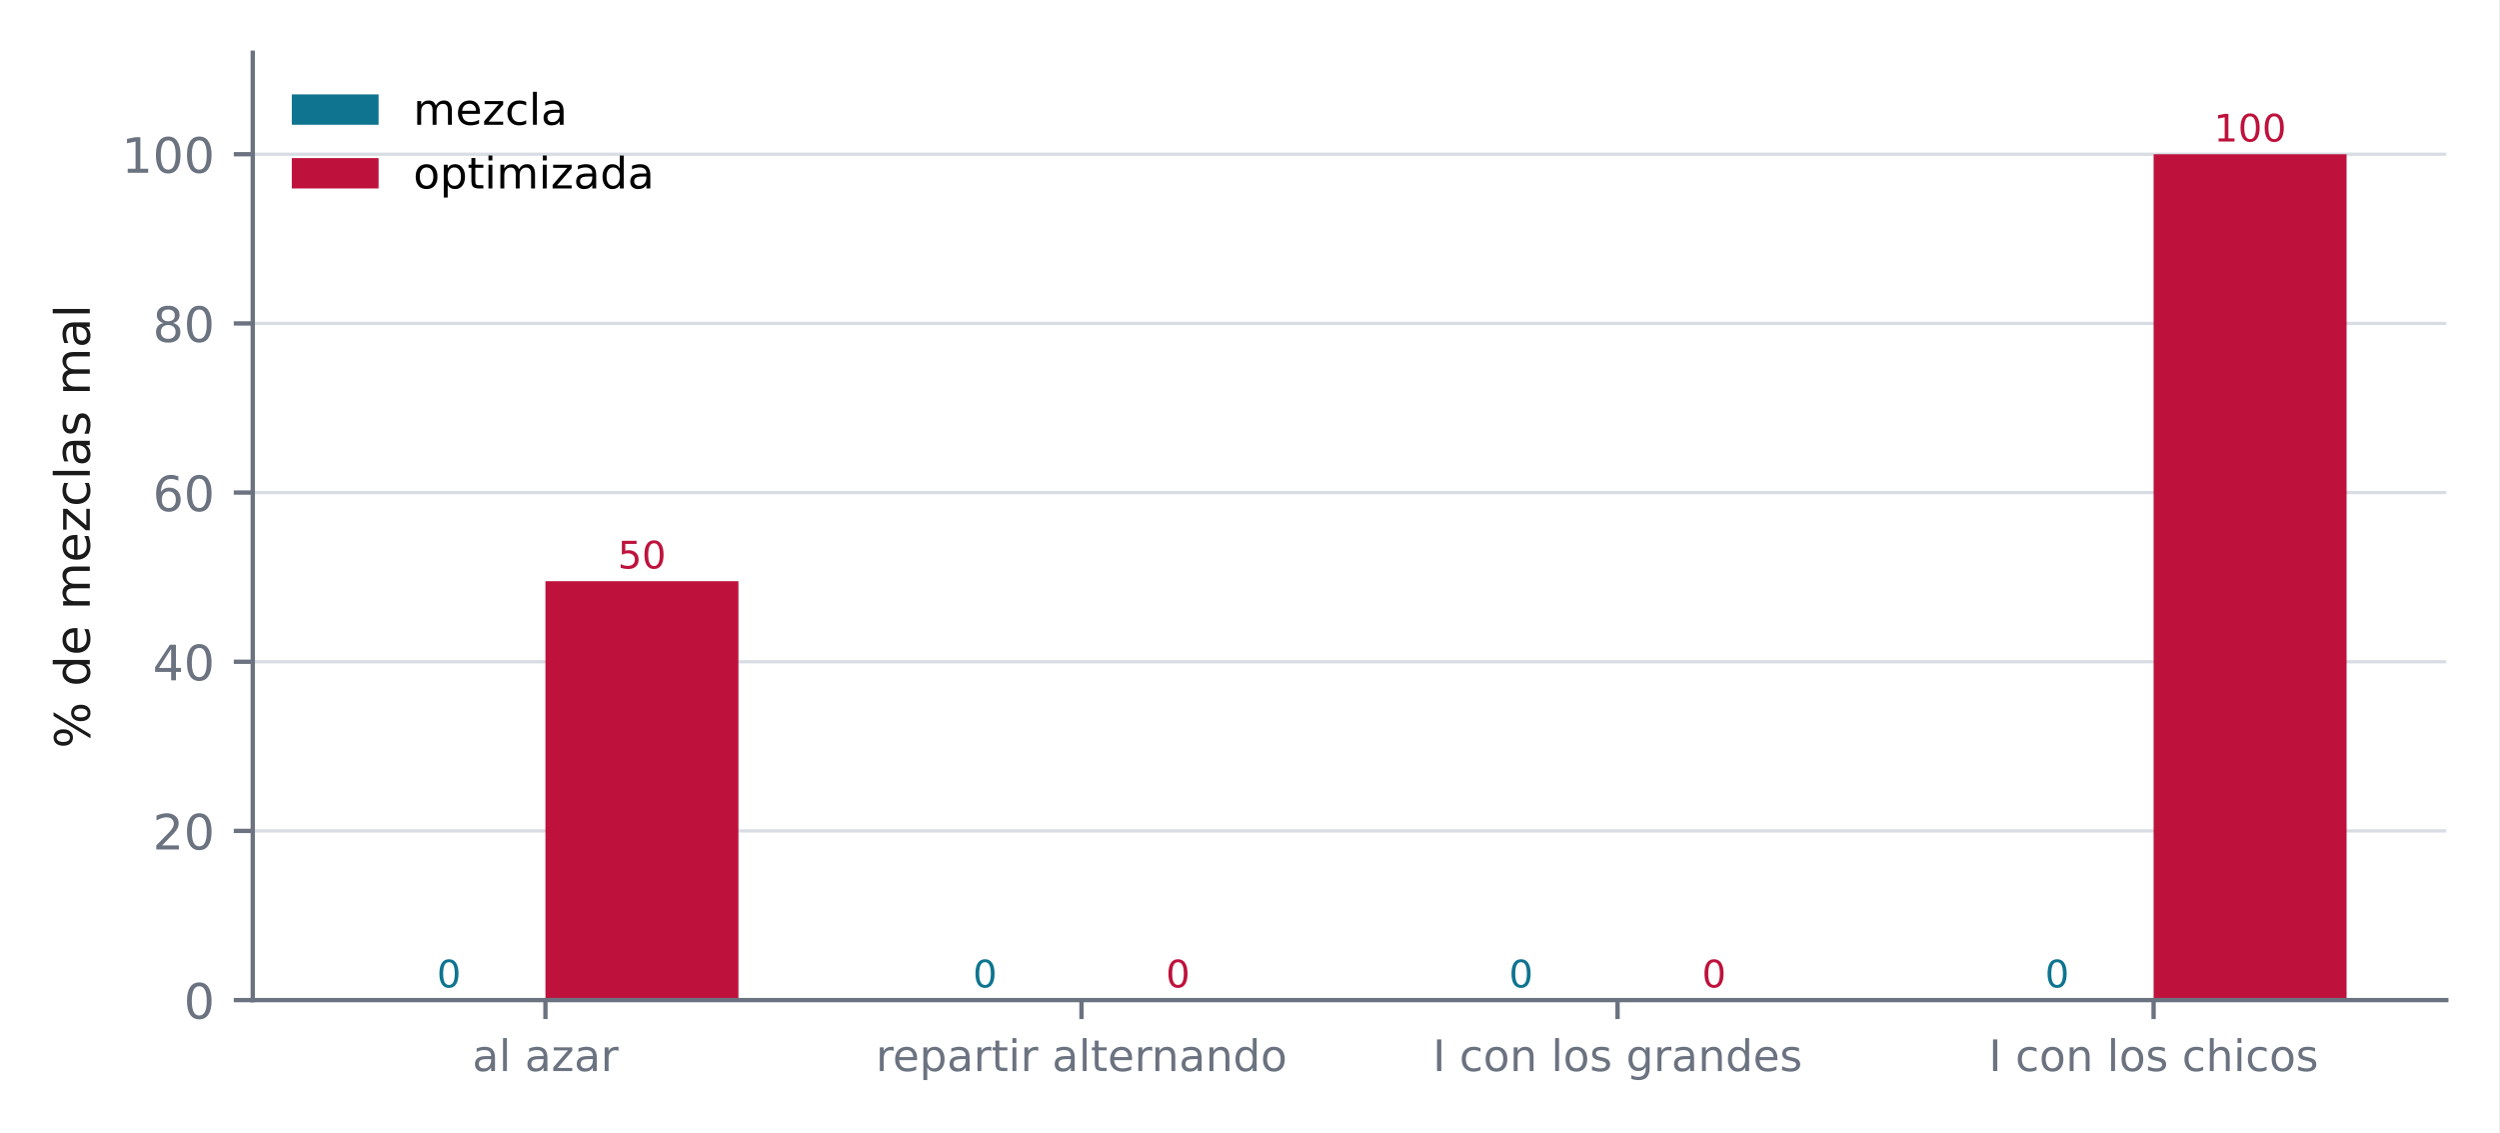
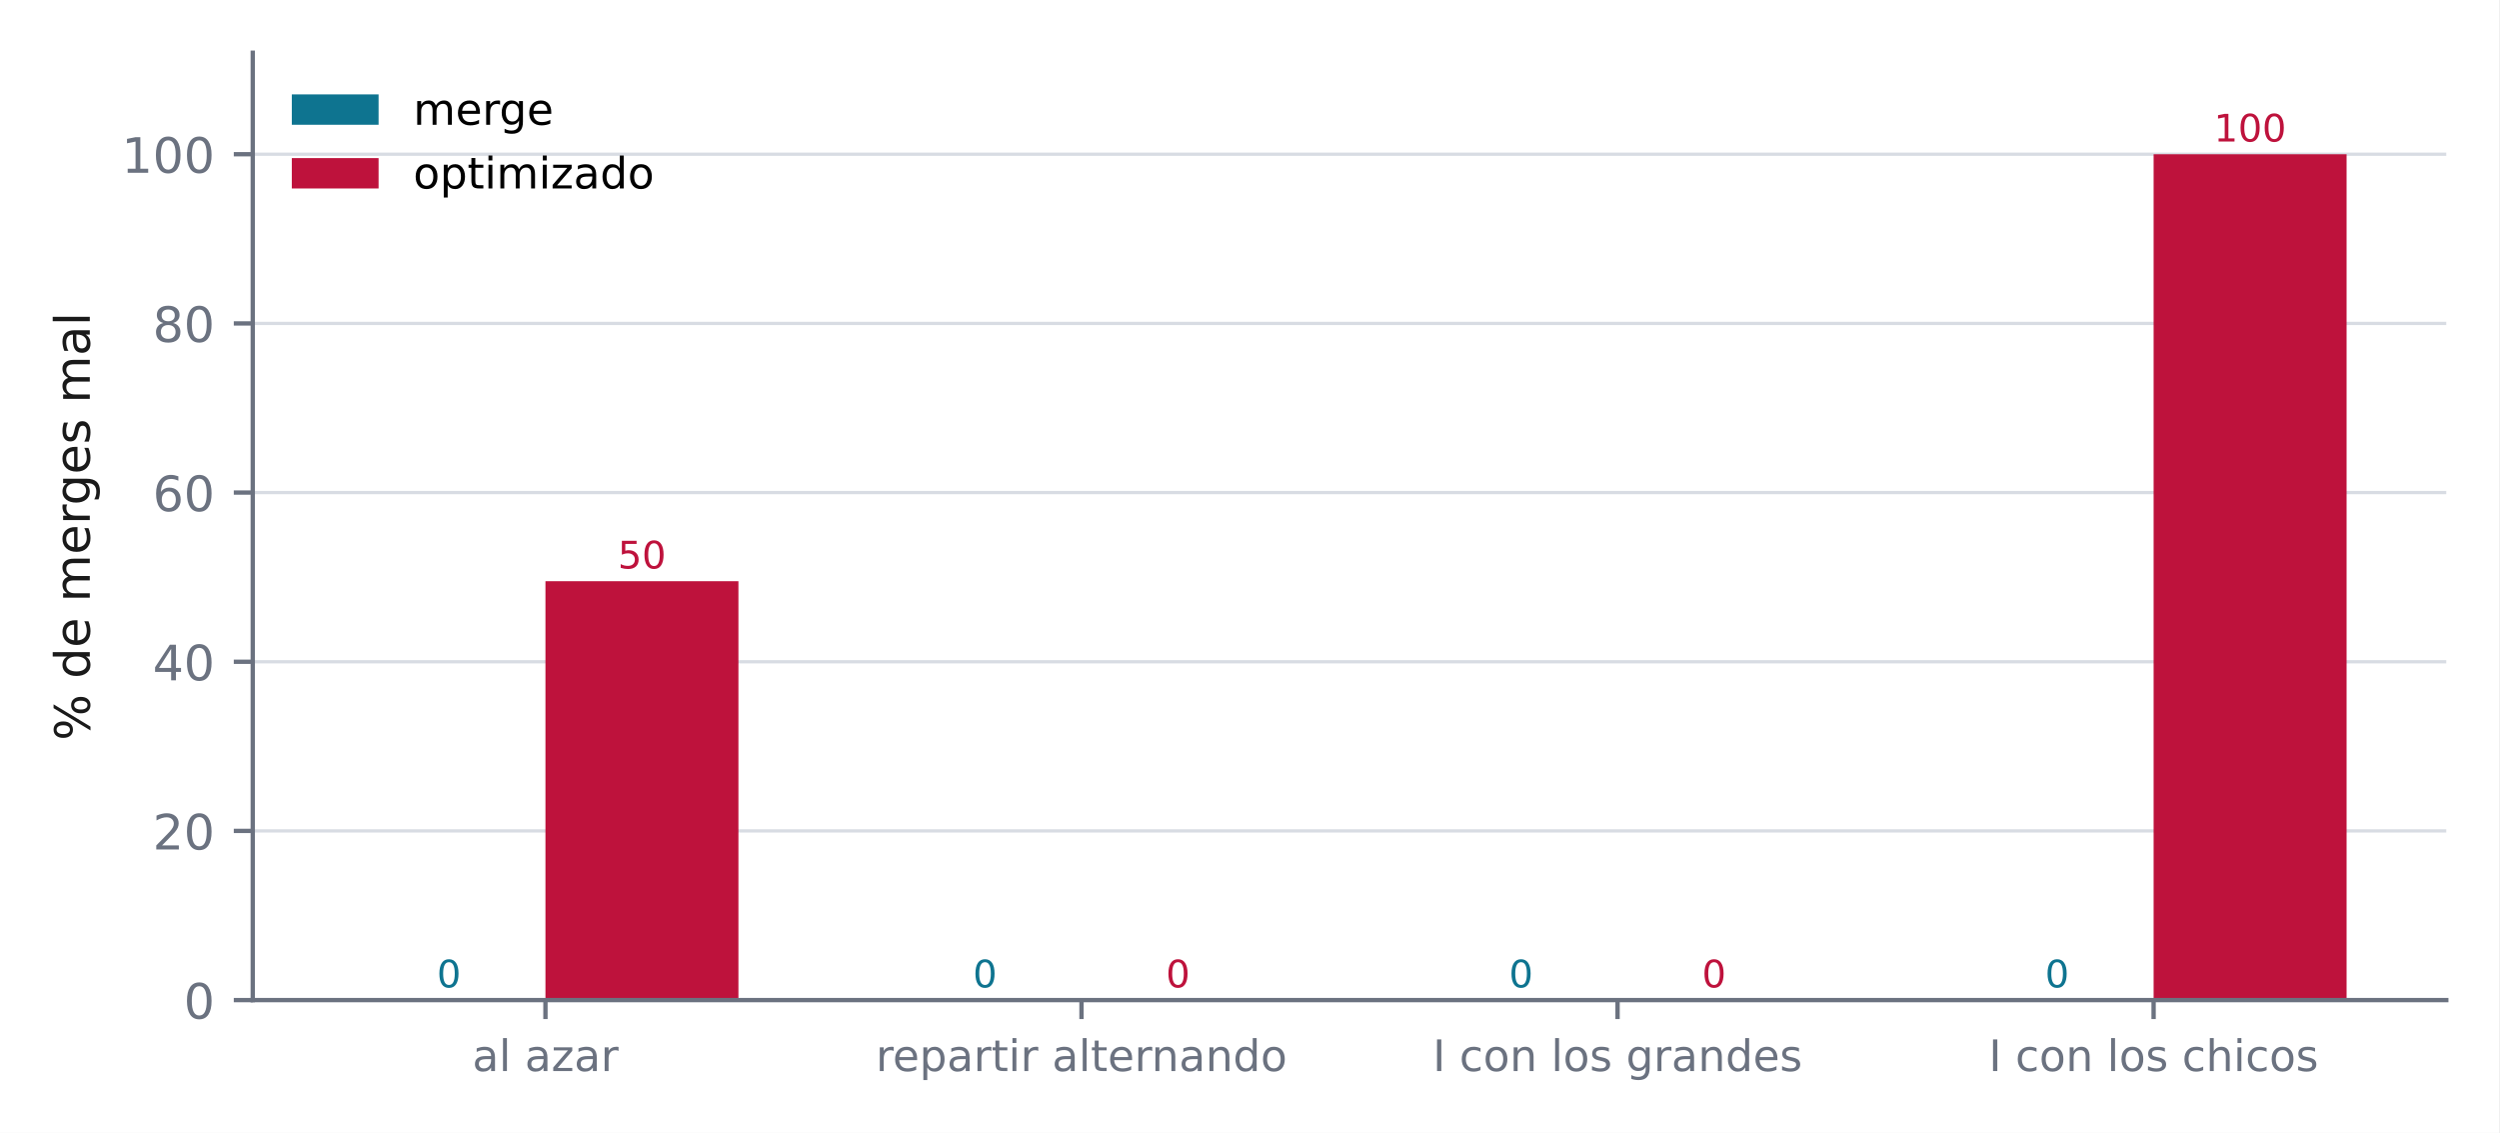
<svg xmlns="http://www.w3.org/2000/svg" xmlns:xlink="http://www.w3.org/1999/xlink" width="460.8pt" height="208.8pt" viewBox="0 0 460.8 208.8" version="1.1">
  <defs>
    <style type="text/css">*{stroke-linejoin: round; stroke-linecap: butt}</style>
  </defs>
  <g id="figure_1">
    <g id="patch_1">
      <path d="M 0 208.8  L 460.8 208.8  L 460.8 0  L 0 0  z " style="fill: #ffffff" />
    </g>
    <g id="axes_1">
      <g id="patch_2">
        <path d="M 46.609 184.338  L 451.08 184.338  L 451.08 9.72  L 46.609 9.72  z " style="fill: #ffffff" />
      </g>
      <g id="matplotlib.axis_1">
        <g id="xtick_1">
          <g id="line2d_1">
            <defs>
              <path id="mbd1e013885" d="M 0 0  L 0 3.5  " style="stroke: #6b7280; stroke-width: 0.8" />
            </defs>
            <g>
              <use xlink:href="#mbd1e013885" x="100.578" y="184.338" style="fill: #6b7280; stroke: #6b7280; stroke-width: 0.8" />
            </g>
          </g>
          <g id="text_1">
            <g style="fill: #6b7280" transform="translate(87.09806 197.4162) scale(0.08 -0.08)">
              <defs>
                <path id="DejaVuSans-61" d="M 2194 1759  Q 1497 1759 1228 1600  Q 959 1441 959 1056  Q 959 750 1161 570  Q 1363 391 1709 391  Q 2188 391 2477 730  Q 2766 1069 2766 1631  L 2766 1759  L 2194 1759  z M 3341 1997  L 3341 0  L 2766 0  L 2766 531  Q 2569 213 2275 61  Q 1981 -91 1556 -91  Q 1019 -91 701 211  Q 384 513 384 1019  Q 384 1609 779 1909  Q 1175 2209 1959 2209  L 2766 2209  L 2766 2266  Q 2766 2663 2505 2880  Q 2244 3097 1772 3097  Q 1472 3097 1187 3025  Q 903 2953 641 2809  L 641 3341  Q 956 3463 1253 3523  Q 1550 3584 1831 3584  Q 2591 3584 2966 3190  Q 3341 2797 3341 1997  z " transform="scale(0.015625)" />
                <path id="DejaVuSans-6c" d="M 603 4863  L 1178 4863  L 1178 0  L 603 0  L 603 4863  z " transform="scale(0.015625)" />
                <path id="DejaVuSans-20" transform="scale(0.015625)" />
                <path id="DejaVuSans-7a" d="M 353 3500  L 3084 3500  L 3084 2975  L 922 459  L 3084 459  L 3084 0  L 275 0  L 275 525  L 2438 3041  L 353 3041  L 353 3500  z " transform="scale(0.015625)" />
                <path id="DejaVuSans-72" d="M 2631 2963  Q 2534 3019 2420 3045  Q 2306 3072 2169 3072  Q 1681 3072 1420 2755  Q 1159 2438 1159 1844  L 1159 0  L 581 0  L 581 3500  L 1159 3500  L 1159 2956  Q 1341 3275 1631 3429  Q 1922 3584 2338 3584  Q 2397 3584 2469 3576  Q 2541 3569 2628 3553  L 2631 2963  z " transform="scale(0.015625)" />
              </defs>
              <use xlink:href="#DejaVuSans-61" />
              <use xlink:href="#DejaVuSans-6c" x="61.279" />
              <use xlink:href="#DejaVuSans-20" x="89.062" />
              <use xlink:href="#DejaVuSans-61" x="120.85" />
              <use xlink:href="#DejaVuSans-7a" x="182.129" />
              <use xlink:href="#DejaVuSans-61" x="234.619" />
              <use xlink:href="#DejaVuSans-72" x="295.898" />
            </g>
          </g>
        </g>
        <g id="xtick_2">
          <g id="line2d_2">
            <g>
              <use xlink:href="#mbd1e013885" x="199.422" y="184.338" style="fill: #6b7280; stroke: #6b7280; stroke-width: 0.8" />
            </g>
          </g>
          <g id="text_2">
            <g style="fill: #6b7280" transform="translate(161.5024 197.4162) scale(0.08 -0.08)">
              <defs>
                <path id="DejaVuSans-65" d="M 3597 1894  L 3597 1613  L 953 1613  Q 991 1019 1311 708  Q 1631 397 2203 397  Q 2534 397 2845 478  Q 3156 559 3463 722  L 3463 178  Q 3153 47 2828 -22  Q 2503 -91 2169 -91  Q 1331 -91 842 396  Q 353 884 353 1716  Q 353 2575 817 3079  Q 1281 3584 2069 3584  Q 2775 3584 3186 3129  Q 3597 2675 3597 1894  z M 3022 2063  Q 3016 2534 2758 2815  Q 2500 3097 2075 3097  Q 1594 3097 1305 2825  Q 1016 2553 972 2059  L 3022 2063  z " transform="scale(0.015625)" />
                <path id="DejaVuSans-70" d="M 1159 525  L 1159 -1331  L 581 -1331  L 581 3500  L 1159 3500  L 1159 2969  Q 1341 3281 1617 3432  Q 1894 3584 2278 3584  Q 2916 3584 3314 3078  Q 3713 2572 3713 1747  Q 3713 922 3314 415  Q 2916 -91 2278 -91  Q 1894 -91 1617 61  Q 1341 213 1159 525  z M 3116 1747  Q 3116 2381 2855 2742  Q 2594 3103 2138 3103  Q 1681 3103 1420 2742  Q 1159 2381 1159 1747  Q 1159 1113 1420 752  Q 1681 391 2138 391  Q 2594 391 2855 752  Q 3116 1113 3116 1747  z " transform="scale(0.015625)" />
                <path id="DejaVuSans-74" d="M 1172 4494  L 1172 3500  L 2356 3500  L 2356 3053  L 1172 3053  L 1172 1153  Q 1172 725 1289 603  Q 1406 481 1766 481  L 2356 481  L 2356 0  L 1766 0  Q 1100 0 847 248  Q 594 497 594 1153  L 594 3053  L 172 3053  L 172 3500  L 594 3500  L 594 4494  L 1172 4494  z " transform="scale(0.015625)" />
                <path id="DejaVuSans-69" d="M 603 3500  L 1178 3500  L 1178 0  L 603 0  L 603 3500  z M 603 4863  L 1178 4863  L 1178 4134  L 603 4134  L 603 4863  z " transform="scale(0.015625)" />
                <path id="DejaVuSans-6e" d="M 3513 2113  L 3513 0  L 2938 0  L 2938 2094  Q 2938 2591 2744 2837  Q 2550 3084 2163 3084  Q 1697 3084 1428 2787  Q 1159 2491 1159 1978  L 1159 0  L 581 0  L 581 3500  L 1159 3500  L 1159 2956  Q 1366 3272 1645 3428  Q 1925 3584 2291 3584  Q 2894 3584 3203 3211  Q 3513 2838 3513 2113  z " transform="scale(0.015625)" />
                <path id="DejaVuSans-64" d="M 2906 2969  L 2906 4863  L 3481 4863  L 3481 0  L 2906 0  L 2906 525  Q 2725 213 2448 61  Q 2172 -91 1784 -91  Q 1150 -91 751 415  Q 353 922 353 1747  Q 353 2572 751 3078  Q 1150 3584 1784 3584  Q 2172 3584 2448 3432  Q 2725 3281 2906 2969  z M 947 1747  Q 947 1113 1208 752  Q 1469 391 1925 391  Q 2381 391 2643 752  Q 2906 1113 2906 1747  Q 2906 2381 2643 2742  Q 2381 3103 1925 3103  Q 1469 3103 1208 2742  Q 947 2381 947 1747  z " transform="scale(0.015625)" />
                <path id="DejaVuSans-6f" d="M 1959 3097  Q 1497 3097 1228 2736  Q 959 2375 959 1747  Q 959 1119 1226 758  Q 1494 397 1959 397  Q 2419 397 2687 759  Q 2956 1122 2956 1747  Q 2956 2369 2687 2733  Q 2419 3097 1959 3097  z M 1959 3584  Q 2709 3584 3137 3096  Q 3566 2609 3566 1747  Q 3566 888 3137 398  Q 2709 -91 1959 -91  Q 1206 -91 779 398  Q 353 888 353 1747  Q 353 2609 779 3096  Q 1206 3584 1959 3584  z " transform="scale(0.015625)" />
              </defs>
              <use xlink:href="#DejaVuSans-72" />
              <use xlink:href="#DejaVuSans-65" x="38.863" />
              <use xlink:href="#DejaVuSans-70" x="100.387" />
              <use xlink:href="#DejaVuSans-61" x="163.863" />
              <use xlink:href="#DejaVuSans-72" x="225.143" />
              <use xlink:href="#DejaVuSans-74" x="266.256" />
              <use xlink:href="#DejaVuSans-69" x="305.465" />
              <use xlink:href="#DejaVuSans-72" x="333.248" />
              <use xlink:href="#DejaVuSans-20" x="374.361" />
              <use xlink:href="#DejaVuSans-61" x="406.148" />
              <use xlink:href="#DejaVuSans-6c" x="467.428" />
              <use xlink:href="#DejaVuSans-74" x="495.211" />
              <use xlink:href="#DejaVuSans-65" x="534.42" />
              <use xlink:href="#DejaVuSans-72" x="595.943" />
              <use xlink:href="#DejaVuSans-6e" x="635.307" />
              <use xlink:href="#DejaVuSans-61" x="698.686" />
              <use xlink:href="#DejaVuSans-6e" x="759.965" />
              <use xlink:href="#DejaVuSans-64" x="823.344" />
              <use xlink:href="#DejaVuSans-6f" x="886.82" />
            </g>
          </g>
        </g>
        <g id="xtick_3">
          <g id="line2d_3">
            <g>
              <use xlink:href="#mbd1e013885" x="298.267" y="184.338" style="fill: #6b7280; stroke: #6b7280; stroke-width: 0.8" />
            </g>
          </g>
          <g id="text_3">
            <g style="fill: #6b7280" transform="translate(264.1942 197.4162) scale(0.08 -0.08)">
              <defs>
                <path id="DejaVuSans-49" d="M 628 4666  L 1259 4666  L 1259 0  L 628 0  L 628 4666  z " transform="scale(0.015625)" />
                <path id="DejaVuSans-63" d="M 3122 3366  L 3122 2828  Q 2878 2963 2633 3030  Q 2388 3097 2138 3097  Q 1578 3097 1268 2742  Q 959 2388 959 1747  Q 959 1106 1268 751  Q 1578 397 2138 397  Q 2388 397 2633 464  Q 2878 531 3122 666  L 3122 134  Q 2881 22 2623 -34  Q 2366 -91 2075 -91  Q 1284 -91 818 406  Q 353 903 353 1747  Q 353 2603 823 3093  Q 1294 3584 2113 3584  Q 2378 3584 2631 3529  Q 2884 3475 3122 3366  z " transform="scale(0.015625)" />
                <path id="DejaVuSans-73" d="M 2834 3397  L 2834 2853  Q 2591 2978 2328 3040  Q 2066 3103 1784 3103  Q 1356 3103 1142 2972  Q 928 2841 928 2578  Q 928 2378 1081 2264  Q 1234 2150 1697 2047  L 1894 2003  Q 2506 1872 2764 1633  Q 3022 1394 3022 966  Q 3022 478 2636 193  Q 2250 -91 1575 -91  Q 1294 -91 989 -36  Q 684 19 347 128  L 347 722  Q 666 556 975 473  Q 1284 391 1588 391  Q 1994 391 2212 530  Q 2431 669 2431 922  Q 2431 1156 2273 1281  Q 2116 1406 1581 1522  L 1381 1569  Q 847 1681 609 1914  Q 372 2147 372 2553  Q 372 3047 722 3315  Q 1072 3584 1716 3584  Q 2034 3584 2315 3537  Q 2597 3491 2834 3397  z " transform="scale(0.015625)" />
                <path id="DejaVuSans-67" d="M 2906 1791  Q 2906 2416 2648 2759  Q 2391 3103 1925 3103  Q 1463 3103 1205 2759  Q 947 2416 947 1791  Q 947 1169 1205 825  Q 1463 481 1925 481  Q 2391 481 2648 825  Q 2906 1169 2906 1791  z M 3481 434  Q 3481 -459 3084 -895  Q 2688 -1331 1869 -1331  Q 1566 -1331 1297 -1286  Q 1028 -1241 775 -1147  L 775 -588  Q 1028 -725 1275 -790  Q 1522 -856 1778 -856  Q 2344 -856 2625 -561  Q 2906 -266 2906 331  L 2906 616  Q 2728 306 2450 153  Q 2172 0 1784 0  Q 1141 0 747 490  Q 353 981 353 1791  Q 353 2603 747 3093  Q 1141 3584 1784 3584  Q 2172 3584 2450 3431  Q 2728 3278 2906 2969  L 2906 3500  L 3481 3500  L 3481 434  z " transform="scale(0.015625)" />
              </defs>
              <use xlink:href="#DejaVuSans-49" />
              <use xlink:href="#DejaVuSans-20" x="29.492" />
              <use xlink:href="#DejaVuSans-63" x="61.279" />
              <use xlink:href="#DejaVuSans-6f" x="116.26" />
              <use xlink:href="#DejaVuSans-6e" x="177.441" />
              <use xlink:href="#DejaVuSans-20" x="240.82" />
              <use xlink:href="#DejaVuSans-6c" x="272.607" />
              <use xlink:href="#DejaVuSans-6f" x="300.391" />
              <use xlink:href="#DejaVuSans-73" x="361.572" />
              <use xlink:href="#DejaVuSans-20" x="413.672" />
              <use xlink:href="#DejaVuSans-67" x="445.459" />
              <use xlink:href="#DejaVuSans-72" x="508.936" />
              <use xlink:href="#DejaVuSans-61" x="550.049" />
              <use xlink:href="#DejaVuSans-6e" x="611.328" />
              <use xlink:href="#DejaVuSans-64" x="674.707" />
              <use xlink:href="#DejaVuSans-65" x="738.184" />
              <use xlink:href="#DejaVuSans-73" x="799.707" />
            </g>
          </g>
        </g>
        <g id="xtick_4">
          <g id="line2d_4">
            <g>
              <use xlink:href="#mbd1e013885" x="397.111" y="184.338" style="fill: #6b7280; stroke: #6b7280; stroke-width: 0.8" />
            </g>
          </g>
          <g id="text_4">
            <g style="fill: #6b7280" transform="translate(366.7166 197.4162) scale(0.08 -0.08)">
              <defs>
                <path id="DejaVuSans-68" d="M 3513 2113  L 3513 0  L 2938 0  L 2938 2094  Q 2938 2591 2744 2837  Q 2550 3084 2163 3084  Q 1697 3084 1428 2787  Q 1159 2491 1159 1978  L 1159 0  L 581 0  L 581 4863  L 1159 4863  L 1159 2956  Q 1366 3272 1645 3428  Q 1925 3584 2291 3584  Q 2894 3584 3203 3211  Q 3513 2838 3513 2113  z " transform="scale(0.015625)" />
              </defs>
              <use xlink:href="#DejaVuSans-49" />
              <use xlink:href="#DejaVuSans-20" x="29.492" />
              <use xlink:href="#DejaVuSans-63" x="61.279" />
              <use xlink:href="#DejaVuSans-6f" x="116.26" />
              <use xlink:href="#DejaVuSans-6e" x="177.441" />
              <use xlink:href="#DejaVuSans-20" x="240.82" />
              <use xlink:href="#DejaVuSans-6c" x="272.607" />
              <use xlink:href="#DejaVuSans-6f" x="300.391" />
              <use xlink:href="#DejaVuSans-73" x="361.572" />
              <use xlink:href="#DejaVuSans-20" x="413.672" />
              <use xlink:href="#DejaVuSans-63" x="445.459" />
              <use xlink:href="#DejaVuSans-68" x="500.439" />
              <use xlink:href="#DejaVuSans-69" x="563.818" />
              <use xlink:href="#DejaVuSans-63" x="591.602" />
              <use xlink:href="#DejaVuSans-6f" x="646.582" />
              <use xlink:href="#DejaVuSans-73" x="707.764" />
            </g>
          </g>
        </g>
      </g>
      <g id="matplotlib.axis_2">
        <g id="ytick_1">
          <g id="line2d_5">
            <path d="M 46.609 184.338  L 451.08 184.338  " clip-path="url(#p5487fc0b9c)" style="fill: none; stroke: #d8dce3; stroke-width: 0.6; stroke-linecap: square" />
          </g>
          <g id="line2d_6">
            <defs>
              <path id="m56391d4f57" d="M 0 0  L -3.5 0  " style="stroke: #6b7280; stroke-width: 0.8" />
            </defs>
            <g>
              <use xlink:href="#m56391d4f57" x="46.609" y="184.338" style="fill: #6b7280; stroke: #6b7280; stroke-width: 0.8" />
            </g>
          </g>
          <g id="text_5">
            <g style="fill: #6b7280" transform="translate(33.88281 187.7568) scale(0.09 -0.09)">
              <defs>
                <path id="DejaVuSans-30" d="M 2034 4250  Q 1547 4250 1301 3770  Q 1056 3291 1056 2328  Q 1056 1369 1301 889  Q 1547 409 2034 409  Q 2525 409 2770 889  Q 3016 1369 3016 2328  Q 3016 3291 2770 3770  Q 2525 4250 2034 4250  z M 2034 4750  Q 2819 4750 3233 4129  Q 3647 3509 3647 2328  Q 3647 1150 3233 529  Q 2819 -91 2034 -91  Q 1250 -91 836 529  Q 422 1150 422 2328  Q 422 3509 836 4129  Q 1250 4750 2034 4750  z " transform="scale(0.015625)" />
              </defs>
              <use xlink:href="#DejaVuSans-30" />
            </g>
          </g>
        </g>
        <g id="ytick_2">
          <g id="line2d_7">
            <path d="M 46.609 153.156  L 451.08 153.156  " clip-path="url(#p5487fc0b9c)" style="fill: none; stroke: #d8dce3; stroke-width: 0.6; stroke-linecap: square" />
          </g>
          <g id="line2d_8">
            <g>
              <use xlink:href="#m56391d4f57" x="46.609" y="153.156" style="fill: #6b7280; stroke: #6b7280; stroke-width: 0.8" />
            </g>
          </g>
          <g id="text_6">
            <g style="fill: #6b7280" transform="translate(28.15656 156.5751) scale(0.09 -0.09)">
              <defs>
                <path id="DejaVuSans-32" d="M 1228 531  L 3431 531  L 3431 0  L 469 0  L 469 531  Q 828 903 1448 1529  Q 2069 2156 2228 2338  Q 2531 2678 2651 2914  Q 2772 3150 2772 3378  Q 2772 3750 2511 3984  Q 2250 4219 1831 4219  Q 1534 4219 1204 4116  Q 875 4013 500 3803  L 500 4441  Q 881 4594 1212 4672  Q 1544 4750 1819 4750  Q 2544 4750 2975 4387  Q 3406 4025 3406 3419  Q 3406 3131 3298 2873  Q 3191 2616 2906 2266  Q 2828 2175 2409 1742  Q 1991 1309 1228 531  z " transform="scale(0.015625)" />
              </defs>
              <use xlink:href="#DejaVuSans-32" />
              <use xlink:href="#DejaVuSans-30" x="63.623" />
            </g>
          </g>
        </g>
        <g id="ytick_3">
          <g id="line2d_9">
            <path d="M 46.609 121.974  L 451.08 121.974  " clip-path="url(#p5487fc0b9c)" style="fill: none; stroke: #d8dce3; stroke-width: 0.6; stroke-linecap: square" />
          </g>
          <g id="line2d_10">
            <g>
              <use xlink:href="#m56391d4f57" x="46.609" y="121.974" style="fill: #6b7280; stroke: #6b7280; stroke-width: 0.8" />
            </g>
          </g>
          <g id="text_7">
            <g style="fill: #6b7280" transform="translate(28.15656 125.3934) scale(0.09 -0.09)">
              <defs>
                <path id="DejaVuSans-34" d="M 2419 4116  L 825 1625  L 2419 1625  L 2419 4116  z M 2253 4666  L 3047 4666  L 3047 1625  L 3713 1625  L 3713 1100  L 3047 1100  L 3047 0  L 2419 0  L 2419 1100  L 313 1100  L 313 1709  L 2253 4666  z " transform="scale(0.015625)" />
              </defs>
              <use xlink:href="#DejaVuSans-34" />
              <use xlink:href="#DejaVuSans-30" x="63.623" />
            </g>
          </g>
        </g>
        <g id="ytick_4">
          <g id="line2d_11">
            <path d="M 46.609 90.792  L 451.08 90.792  " clip-path="url(#p5487fc0b9c)" style="fill: none; stroke: #d8dce3; stroke-width: 0.6; stroke-linecap: square" />
          </g>
          <g id="line2d_12">
            <g>
              <use xlink:href="#m56391d4f57" x="46.609" y="90.792" style="fill: #6b7280; stroke: #6b7280; stroke-width: 0.8" />
            </g>
          </g>
          <g id="text_8">
            <g style="fill: #6b7280" transform="translate(28.15656 94.21171) scale(0.09 -0.09)">
              <defs>
                <path id="DejaVuSans-36" d="M 2113 2584  Q 1688 2584 1439 2293  Q 1191 2003 1191 1497  Q 1191 994 1439 701  Q 1688 409 2113 409  Q 2538 409 2786 701  Q 3034 994 3034 1497  Q 3034 2003 2786 2293  Q 2538 2584 2113 2584  z M 3366 4563  L 3366 3988  Q 3128 4100 2886 4159  Q 2644 4219 2406 4219  Q 1781 4219 1451 3797  Q 1122 3375 1075 2522  Q 1259 2794 1537 2939  Q 1816 3084 2150 3084  Q 2853 3084 3261 2657  Q 3669 2231 3669 1497  Q 3669 778 3244 343  Q 2819 -91 2113 -91  Q 1303 -91 875 529  Q 447 1150 447 2328  Q 447 3434 972 4092  Q 1497 4750 2381 4750  Q 2619 4750 2861 4703  Q 3103 4656 3366 4563  z " transform="scale(0.015625)" />
              </defs>
              <use xlink:href="#DejaVuSans-36" />
              <use xlink:href="#DejaVuSans-30" x="63.623" />
            </g>
          </g>
        </g>
        <g id="ytick_5">
          <g id="line2d_13">
            <path d="M 46.609 59.611  L 451.08 59.611  " clip-path="url(#p5487fc0b9c)" style="fill: none; stroke: #d8dce3; stroke-width: 0.6; stroke-linecap: square" />
          </g>
          <g id="line2d_14">
            <g>
              <use xlink:href="#m56391d4f57" x="46.609" y="59.611" style="fill: #6b7280; stroke: #6b7280; stroke-width: 0.8" />
            </g>
          </g>
          <g id="text_9">
            <g style="fill: #6b7280" transform="translate(28.15656 63.03001) scale(0.09 -0.09)">
              <defs>
                <path id="DejaVuSans-38" d="M 2034 2216  Q 1584 2216 1326 1975  Q 1069 1734 1069 1313  Q 1069 891 1326 650  Q 1584 409 2034 409  Q 2484 409 2743 651  Q 3003 894 3003 1313  Q 3003 1734 2745 1975  Q 2488 2216 2034 2216  z M 1403 2484  Q 997 2584 770 2862  Q 544 3141 544 3541  Q 544 4100 942 4425  Q 1341 4750 2034 4750  Q 2731 4750 3128 4425  Q 3525 4100 3525 3541  Q 3525 3141 3298 2862  Q 3072 2584 2669 2484  Q 3125 2378 3379 2068  Q 3634 1759 3634 1313  Q 3634 634 3220 271  Q 2806 -91 2034 -91  Q 1263 -91 848 271  Q 434 634 434 1313  Q 434 1759 690 2068  Q 947 2378 1403 2484  z M 1172 3481  Q 1172 3119 1398 2916  Q 1625 2713 2034 2713  Q 2441 2713 2670 2916  Q 2900 3119 2900 3481  Q 2900 3844 2670 4047  Q 2441 4250 2034 4250  Q 1625 4250 1398 4047  Q 1172 3844 1172 3481  z " transform="scale(0.015625)" />
              </defs>
              <use xlink:href="#DejaVuSans-38" />
              <use xlink:href="#DejaVuSans-30" x="63.623" />
            </g>
          </g>
        </g>
        <g id="ytick_6">
          <g id="line2d_15">
            <path d="M 46.609 28.429  L 451.08 28.429  " clip-path="url(#p5487fc0b9c)" style="fill: none; stroke: #d8dce3; stroke-width: 0.6; stroke-linecap: square" />
          </g>
          <g id="line2d_16">
            <g>
              <use xlink:href="#m56391d4f57" x="46.609" y="28.429" style="fill: #6b7280; stroke: #6b7280; stroke-width: 0.8" />
            </g>
          </g>
          <g id="text_10">
            <g style="fill: #6b7280" transform="translate(22.43031 31.84831) scale(0.09 -0.09)">
              <defs>
                <path id="DejaVuSans-31" d="M 794 531  L 1825 531  L 1825 4091  L 703 3866  L 703 4441  L 1819 4666  L 2450 4666  L 2450 531  L 3481 531  L 3481 0  L 794 0  L 794 531  z " transform="scale(0.015625)" />
              </defs>
              <use xlink:href="#DejaVuSans-31" />
              <use xlink:href="#DejaVuSans-30" x="63.623" />
              <use xlink:href="#DejaVuSans-30" x="127.246" />
            </g>
          </g>
        </g>
        <g id="text_11">
-           <g style="fill: #1a1a1a" transform="translate(16.55859 137.952) rotate(-90) scale(0.09 -0.09)">
+           <g style="fill: #1a1a1a" transform="translate(16.55859 136.505) rotate(-90) scale(0.09 -0.09)">
            <defs>
              <path id="DejaVuSans-25" d="M 4653 2053  Q 4381 2053 4226 1822  Q 4072 1591 4072 1178  Q 4072 772 4226 539  Q 4381 306 4653 306  Q 4919 306 5073 539  Q 5228 772 5228 1178  Q 5228 1588 5073 1820  Q 4919 2053 4653 2053  z M 4653 2450  Q 5147 2450 5437 2106  Q 5728 1763 5728 1178  Q 5728 594 5436 251  Q 5144 -91 4653 -91  Q 4153 -91 3862 251  Q 3572 594 3572 1178  Q 3572 1766 3864 2108  Q 4156 2450 4653 2450  z M 1428 4353  Q 1159 4353 1004 4120  Q 850 3888 850 3481  Q 850 3069 1003 2837  Q 1156 2606 1428 2606  Q 1700 2606 1854 2837  Q 2009 3069 2009 3481  Q 2009 3884 1853 4118  Q 1697 4353 1428 4353  z M 4250 4750  L 4750 4750  L 1831 -91  L 1331 -91  L 4250 4750  z M 1428 4750  Q 1922 4750 2215 4408  Q 2509 4066 2509 3481  Q 2509 2891 2217 2550  Q 1925 2209 1428 2209  Q 931 2209 642 2551  Q 353 2894 353 3481  Q 353 4063 643 4406  Q 934 4750 1428 4750  z " transform="scale(0.015625)" />
              <path id="DejaVuSans-6d" d="M 3328 2828  Q 3544 3216 3844 3400  Q 4144 3584 4550 3584  Q 5097 3584 5394 3201  Q 5691 2819 5691 2113  L 5691 0  L 5113 0  L 5113 2094  Q 5113 2597 4934 2840  Q 4756 3084 4391 3084  Q 3944 3084 3684 2787  Q 3425 2491 3425 1978  L 3425 0  L 2847 0  L 2847 2094  Q 2847 2600 2669 2842  Q 2491 3084 2119 3084  Q 1678 3084 1418 2786  Q 1159 2488 1159 1978  L 1159 0  L 581 0  L 581 3500  L 1159 3500  L 1159 2956  Q 1356 3278 1631 3431  Q 1906 3584 2284 3584  Q 2666 3584 2933 3390  Q 3200 3197 3328 2828  z " transform="scale(0.015625)" />
            </defs>
            <use xlink:href="#DejaVuSans-25" />
            <use xlink:href="#DejaVuSans-20" x="95.02" />
            <use xlink:href="#DejaVuSans-64" x="126.807" />
            <use xlink:href="#DejaVuSans-65" x="190.283" />
            <use xlink:href="#DejaVuSans-20" x="251.807" />
            <use xlink:href="#DejaVuSans-6d" x="283.594" />
            <use xlink:href="#DejaVuSans-65" x="381.006" />
-             <use xlink:href="#DejaVuSans-7a" x="442.529" />
-             <use xlink:href="#DejaVuSans-63" x="495.02" />
-             <use xlink:href="#DejaVuSans-6c" x="550" />
-             <use xlink:href="#DejaVuSans-61" x="577.783" />
-             <use xlink:href="#DejaVuSans-73" x="639.062" />
-             <use xlink:href="#DejaVuSans-20" x="691.162" />
-             <use xlink:href="#DejaVuSans-6d" x="722.949" />
-             <use xlink:href="#DejaVuSans-61" x="820.361" />
-             <use xlink:href="#DejaVuSans-6c" x="881.641" />
+             <use xlink:href="#DejaVuSans-72" x="442.529" />
+             <use xlink:href="#DejaVuSans-67" x="481.893" />
+             <use xlink:href="#DejaVuSans-65" x="545.369" />
+             <use xlink:href="#DejaVuSans-73" x="606.893" />
+             <use xlink:href="#DejaVuSans-20" x="658.992" />
+             <use xlink:href="#DejaVuSans-6d" x="690.779" />
+             <use xlink:href="#DejaVuSans-61" x="788.191" />
+             <use xlink:href="#DejaVuSans-6c" x="849.471" />
          </g>
        </g>
      </g>
      <g id="patch_3">
        <path d="M 64.994 184.338  L 100.578 184.338  L 100.578 184.338  L 64.994 184.338  z " clip-path="url(#p5487fc0b9c)" style="fill: #0e7490" />
      </g>
      <g id="patch_4">
        <path d="M 163.838 184.338  L 199.422 184.338  L 199.422 184.338  L 163.838 184.338  z " clip-path="url(#p5487fc0b9c)" style="fill: #0e7490" />
      </g>
      <g id="patch_5">
        <path d="M 262.683 184.338  L 298.267 184.338  L 298.267 184.338  L 262.683 184.338  z " clip-path="url(#p5487fc0b9c)" style="fill: #0e7490" />
      </g>
      <g id="patch_6">
        <path d="M 361.527 184.338  L 397.111 184.338  L 397.111 184.338  L 361.527 184.338  z " clip-path="url(#p5487fc0b9c)" style="fill: #0e7490" />
      </g>
      <g id="patch_7">
        <path d="M 100.578 184.338  L 136.162 184.338  L 136.162 107.124  L 100.578 107.124  z " clip-path="url(#p5487fc0b9c)" style="fill: #be123c" />
      </g>
      <g id="patch_8">
        <path d="M 199.422 184.338  L 235.006 184.338  L 235.006 184.338  L 199.422 184.338  z " clip-path="url(#p5487fc0b9c)" style="fill: #be123c" />
      </g>
      <g id="patch_9">
        <path d="M 298.267 184.338  L 333.851 184.338  L 333.851 184.338  L 298.267 184.338  z " clip-path="url(#p5487fc0b9c)" style="fill: #be123c" />
      </g>
      <g id="patch_10">
        <path d="M 397.111 184.338  L 432.695 184.338  L 432.695 28.429  L 397.111 28.429  z " clip-path="url(#p5487fc0b9c)" style="fill: #be123c" />
      </g>
      <g id="patch_11">
        <path d="M 46.609 184.338  L 46.609 9.72  " style="fill: none; stroke: #6b7280; stroke-width: 0.8; stroke-linejoin: miter; stroke-linecap: square" />
      </g>
      <g id="patch_12">
        <path d="M 46.609 184.338  L 451.08 184.338  " style="fill: none; stroke: #6b7280; stroke-width: 0.8; stroke-linejoin: miter; stroke-linecap: square" />
      </g>
      <g id="text_12">
        <g style="fill: #0e7490" transform="translate(80.55921 181.9989) scale(0.07 -0.07)">
          <use xlink:href="#DejaVuSans-30" />
        </g>
      </g>
      <g id="text_13">
        <g style="fill: #0e7490" transform="translate(179.4035 181.9989) scale(0.07 -0.07)">
          <use xlink:href="#DejaVuSans-30" />
        </g>
      </g>
      <g id="text_14">
        <g style="fill: #0e7490" transform="translate(278.2478 181.9989) scale(0.07 -0.07)">
          <use xlink:href="#DejaVuSans-30" />
        </g>
      </g>
      <g id="text_15">
        <g style="fill: #0e7490" transform="translate(377.0922 181.9989) scale(0.07 -0.07)">
          <use xlink:href="#DejaVuSans-30" />
        </g>
      </g>
      <g id="text_16">
        <g style="fill: #be123c" transform="translate(113.9163 104.7852) scale(0.07 -0.07)">
          <defs>
            <path id="DejaVuSans-35" d="M 691 4666  L 3169 4666  L 3169 4134  L 1269 4134  L 1269 2991  Q 1406 3038 1543 3061  Q 1681 3084 1819 3084  Q 2600 3084 3056 2656  Q 3513 2228 3513 1497  Q 3513 744 3044 326  Q 2575 -91 1722 -91  Q 1428 -91 1123 -41  Q 819 9 494 109  L 494 744  Q 775 591 1075 516  Q 1375 441 1709 441  Q 2250 441 2565 725  Q 2881 1009 2881 1497  Q 2881 1984 2565 2268  Q 2250 2553 1709 2553  Q 1456 2553 1204 2497  Q 953 2441 691 2322  L 691 4666  z " transform="scale(0.015625)" />
          </defs>
          <use xlink:href="#DejaVuSans-35" />
          <use xlink:href="#DejaVuSans-30" x="63.623" />
        </g>
      </g>
      <g id="text_17">
        <g style="fill: #be123c" transform="translate(214.9875 181.9989) scale(0.07 -0.07)">
          <use xlink:href="#DejaVuSans-30" />
        </g>
      </g>
      <g id="text_18">
        <g style="fill: #be123c" transform="translate(313.8318 181.9989) scale(0.07 -0.07)">
          <use xlink:href="#DejaVuSans-30" />
        </g>
      </g>
      <g id="text_19">
        <g style="fill: #be123c" transform="translate(408.2224 26.09039) scale(0.07 -0.07)">
          <use xlink:href="#DejaVuSans-31" />
          <use xlink:href="#DejaVuSans-30" x="63.623" />
          <use xlink:href="#DejaVuSans-30" x="127.246" />
        </g>
      </g>
      <g id="legend_1">
        <g id="patch_13">
          <path d="M 53.809 22.999  L 69.809 22.999  L 69.809 17.399  L 53.809 17.399  z " style="fill: #0e7490" />
        </g>
        <g id="text_20">
          <g transform="translate(76.20906 22.99875) scale(0.08 -0.08)">
            <use xlink:href="#DejaVuSans-6d" />
            <use xlink:href="#DejaVuSans-65" x="97.412" />
-             <use xlink:href="#DejaVuSans-7a" x="158.936" />
-             <use xlink:href="#DejaVuSans-63" x="211.426" />
-             <use xlink:href="#DejaVuSans-6c" x="266.406" />
-             <use xlink:href="#DejaVuSans-61" x="294.189" />
+             <use xlink:href="#DejaVuSans-72" x="158.936" />
+             <use xlink:href="#DejaVuSans-67" x="198.299" />
+             <use xlink:href="#DejaVuSans-65" x="261.775" />
          </g>
        </g>
        <g id="patch_14">
          <path d="M 53.809 34.741  L 69.809 34.741  L 69.809 29.141  L 53.809 29.141  z " style="fill: #be123c" />
        </g>
        <g id="text_21">
          <g transform="translate(76.20906 34.74125) scale(0.08 -0.08)">
            <use xlink:href="#DejaVuSans-6f" />
            <use xlink:href="#DejaVuSans-70" x="61.182" />
            <use xlink:href="#DejaVuSans-74" x="124.658" />
            <use xlink:href="#DejaVuSans-69" x="163.867" />
            <use xlink:href="#DejaVuSans-6d" x="191.65" />
            <use xlink:href="#DejaVuSans-69" x="289.062" />
            <use xlink:href="#DejaVuSans-7a" x="316.846" />
            <use xlink:href="#DejaVuSans-61" x="369.336" />
            <use xlink:href="#DejaVuSans-64" x="430.615" />
-             <use xlink:href="#DejaVuSans-61" x="494.092" />
+             <use xlink:href="#DejaVuSans-6f" x="494.092" />
          </g>
        </g>
      </g>
    </g>
  </g>
  <defs>
    <clipPath id="p5487fc0b9c">
      <rect x="46.609" y="9.72" width="404.471" height="174.618" />
    </clipPath>
  </defs>
</svg>
